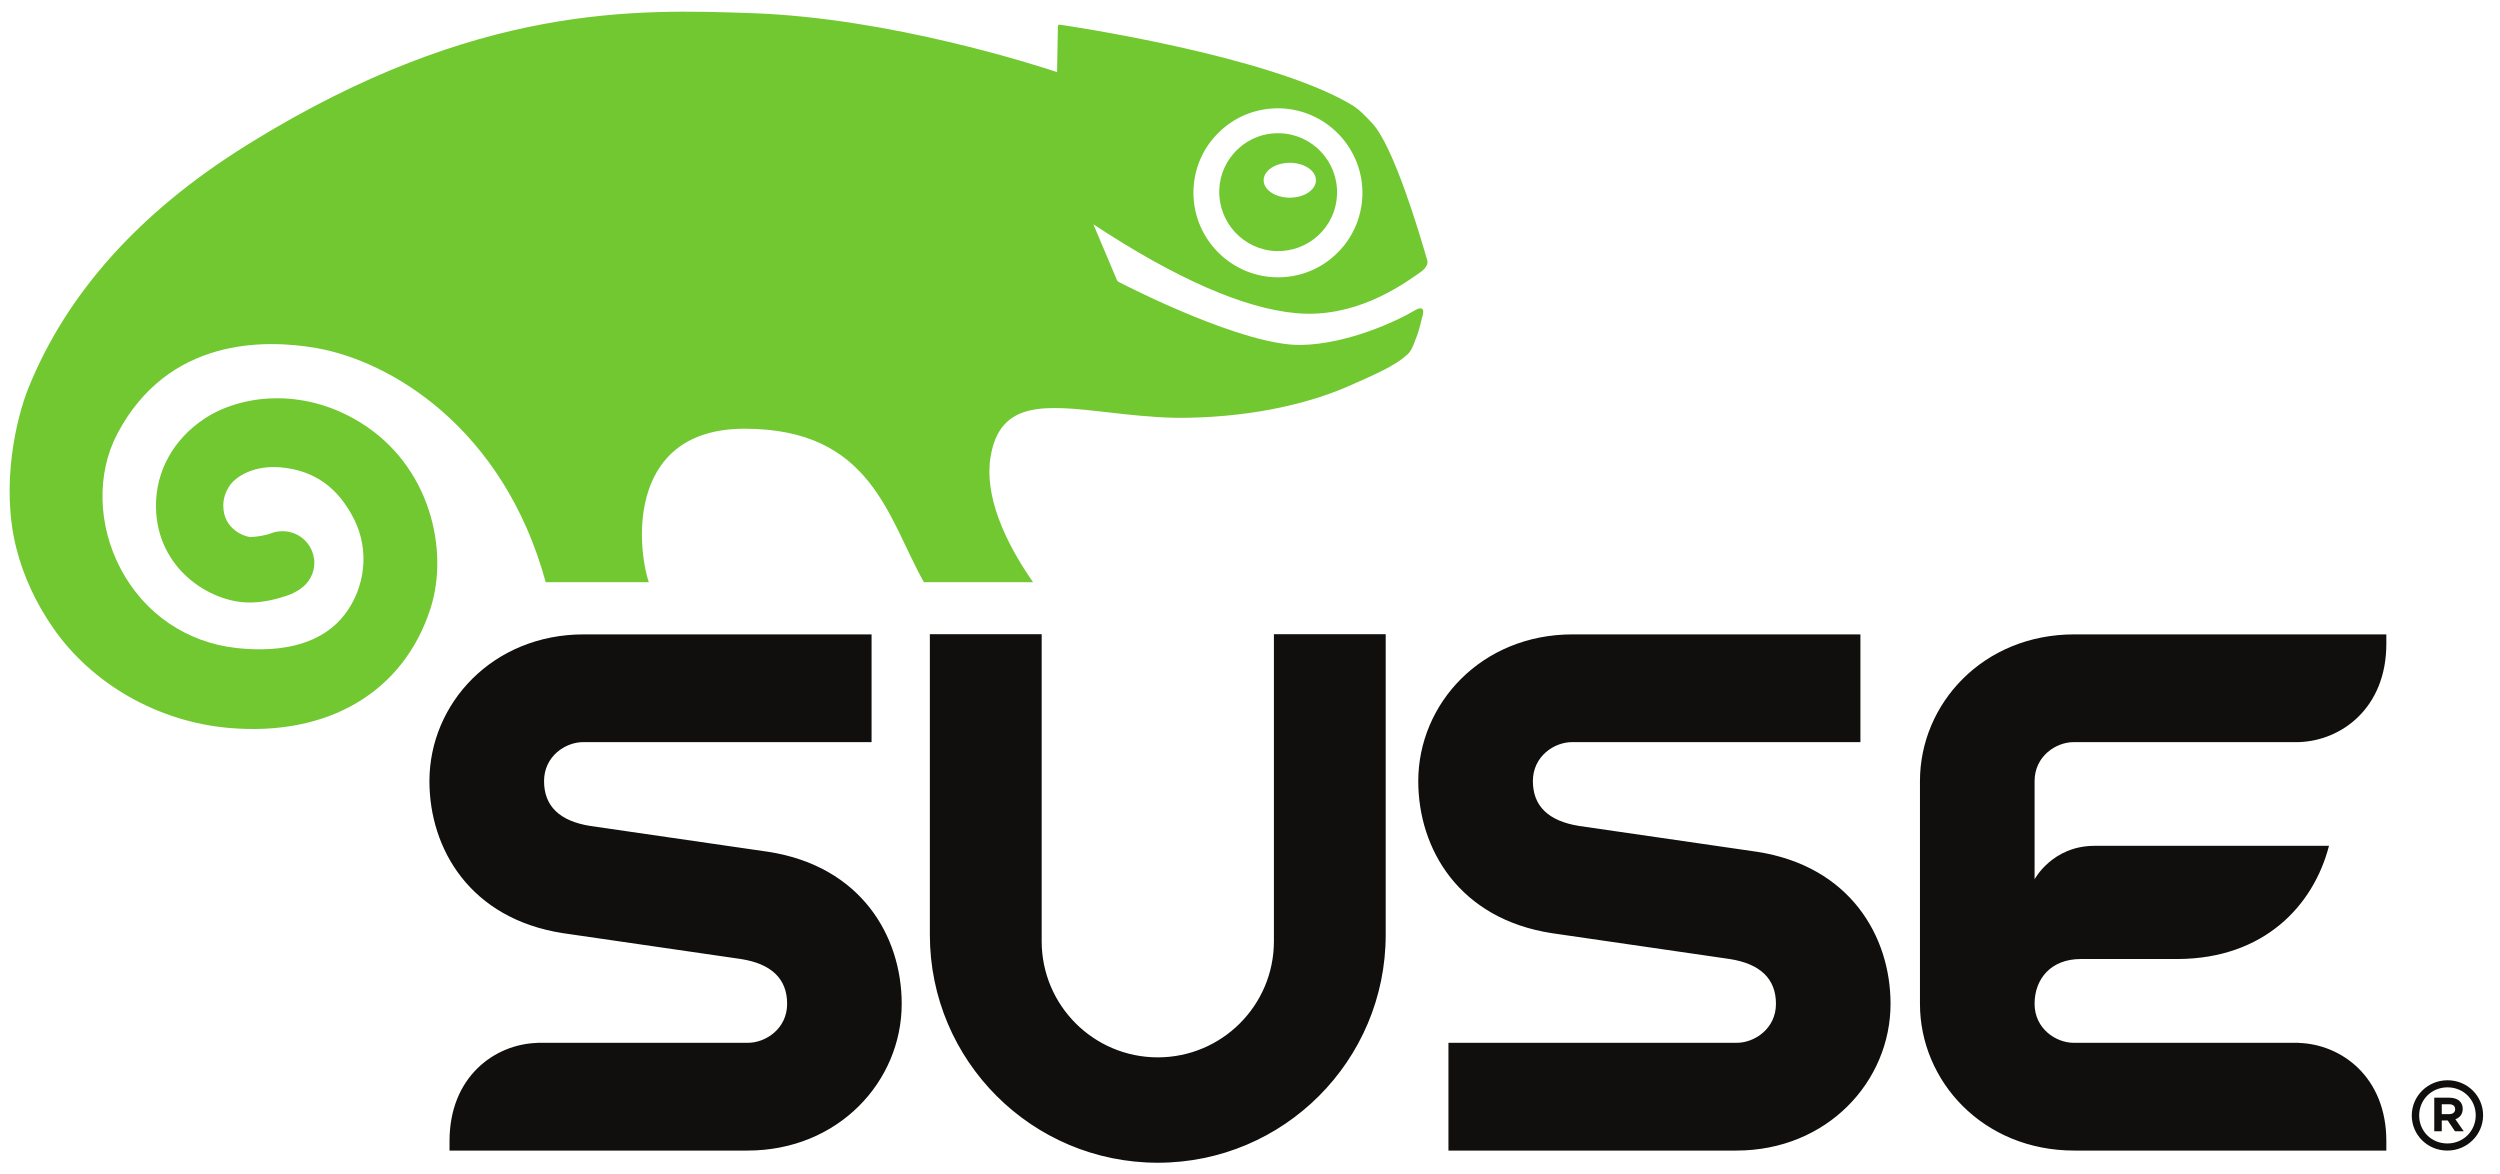
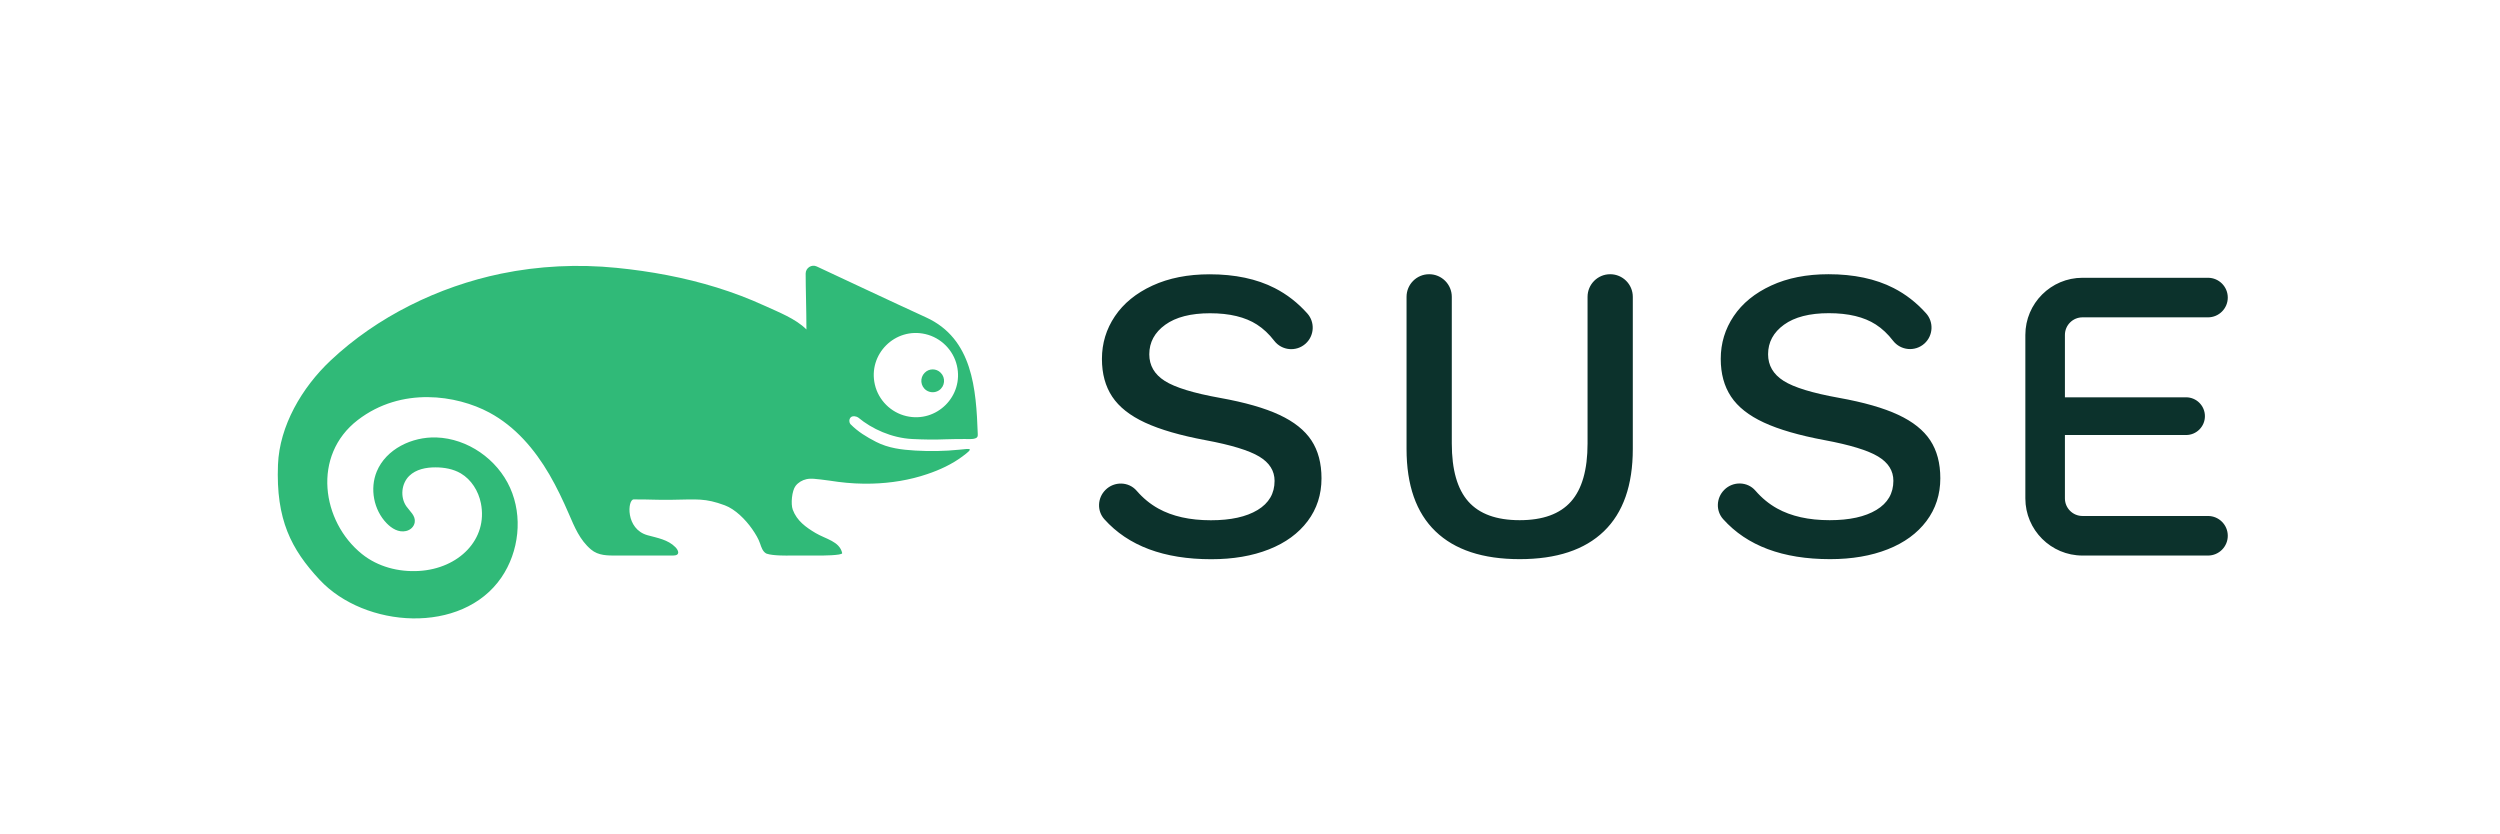
- <svg xmlns="http://www.w3.org/2000/svg" version="1.1" width="460.63" height="216.142" id="svg3120">
-   <defs id="defs3122">
-     <clipPath id="clipPath3169">
-       <path d="M 0,1696.67 0,0 l 3645.95,0 0,1696.67 -3645.95,0 z" id="path3171" />
-     </clipPath>
-     <clipPath id="clipPath3229">
-       <path d="M 0,1696.67 0,0 l 3645.95,0 0,1696.67 -3645.95,0 z" id="path3231" />
-     </clipPath>
-   </defs>
-   <g transform="translate(0,-836.22)" id="layer1">
-     <g transform="matrix(1.25,0,0,-1.25,1.772386,1050.457)" id="g3221">
-       <g transform="scale(0.1,0.1)" id="g3223">
-         <g id="g3225">
-           <g clip-path="url(#clipPath3229)" id="g3227">
-             <path d="m 1118.02,458.371 c -2.41,0.367 -259.735,37.688 -262.235,38.078 -45.211,7.172 -68.027,29.36 -68.027,66.063 0,36.769 31.578,57.488 57.676,57.488 l 425.096,0 0,158.809 c 0,0 -420.104,0 -424.163,0 -134.648,0 -227.566,-102.289 -227.566,-216.297 0,-99.731 59.887,-202.953 196.926,-224.133 2.382,-0.34 259.793,-37.688 262.263,-38.098 45.18,-7.07 68.07,-29.32 68.07,-66.031 0,-36.75 -31.66,-57.469 -57.81,-57.469 l -310.621,0 0,-0.152 C 714.672,174.691 648.418,126.488 648.418,32 c 0,-4.18 0,-8.891 0,-14.07 0,0 437.492,0 439.032,0 134.59,0 227.5,102.332 227.5,216.32 0,99.699 -59.8,203 -196.93,224.121 z M 3374.1,620 c 62.97,1.898 129.22,50.238 129.22,144.773 0,4.168 0,8.883 0,14.036 l -459.89,0 c -134.65,0 -227.56,-102.289 -227.56,-216.297 l 0,0 c 0,0 0,-326.621 0,-328.262 0,-113.988 92.93,-216.32 227.56,-216.32 4.14,0 459.89,0 459.89,0 0,5.18 0,9.891 0,14.07 0,94.488 -66.25,142.691 -129.2,144.629 l 0,0.152 -331.61,0 c -26.05,0 -57.69,20.719 -57.69,57.469 0,36.711 24.08,66.031 68.05,66.031 43.96,0 141.17,0 143.65,0 126.48,0.86 199.35,78.321 222.26,166.848 l -345.62,0 c -62.21,0 -88.32,-49.328 -88.32,-49.328 l 0,144.711 c 0,36.769 31.56,57.488 57.67,57.488 l 331.59,0 z M 3604.74,78.891 c 0,-4.219 -3.03,-7.211 -8.59,-7.211 l -11.14,0 0,14.539 10.86,0 c 5.47,0 8.87,-2.469 8.87,-7.328 z m 11.17,0.668 c 0,10.242 -7.67,16.312 -19.66,16.312 l -22.29,0 0,-49.461 11.05,0 0,15.918 8.77,0 10.69,-15.918 12.89,0 -12.25,17.719 c 6.39,2.293 10.8,7.32 10.8,15.43 z m 19.18,-9.668 c 0,-22.84 -18.02,-41.48 -41.83,-41.48 -23.73,0 -41.55,18.371 -41.55,41.219 0,22.891 17.91,41.5 41.8,41.5 23.73,0 41.58,-18.391 41.58,-41.238 z m 10.86,0.051 c 0,28.32 -22.97,51.637 -52.4,51.637 -29.51,0 -52.75,-23.59 -52.75,-51.949 0,-28.367 22.98,-51.699 52.42,-51.699 29.51,0 52.73,23.641 52.73,52.012 z m -1782.36,709.18 0,-452.621 c 0,-94.578 -76.68,-171.16 -171.15,-171.16 -94.53,0 -171.17,76.582 -171.17,171.16 l 0,452.621 -164.83,0 0,-443.141 c 0,-185.558 150.43,-335.98 336,-335.98 185.52,0 335.93,150.422 335.93,335.98 l 0,443.141 -164.78,0 z M 2772.51,234.25 c 0,-113.988 -92.93,-216.32 -227.51,-216.32 -4.13,0 -424.15,0 -424.15,0 l 0,158.851 425.02,0 c 26.08,0 57.74,20.719 57.74,57.469 0,36.711 -22.87,58.961 -68.09,66.031 -2.42,0.41 -259.78,37.758 -262.2,38.098 -137.11,21.18 -196.96,124.402 -196.96,224.133 0,114.008 92.91,216.297 227.56,216.297 4.1,0 424.18,0 424.18,0 l 0,-158.809 -425.08,0 c -26.11,0 -57.71,-20.719 -57.71,-57.488 0,-36.703 22.95,-58.891 68.04,-66.063 2.47,-0.39 259.85,-37.711 262.23,-38.078 137.07,-21.121 196.93,-124.422 196.93,-224.121" id="path3233" style="fill:#100f0d;fill-opacity:1;fill-rule:nonzero;stroke:none" />
-             <path d="m 1745.04,1434.05 c 1.16,33.25 15.13,64.1 39.48,86.73 24.22,22.75 55.99,34.47 89.23,33.4 68.72,-2.48 122.54,-60.32 120.26,-128.94 -1.27,-33.2 -15.19,-63.97 -39.54,-86.69 -24.21,-22.75 -55.93,-34.48 -89.29,-33.36 -68.59,2.51 -122.42,60.28 -120.14,128.86 z m -199.88,240.7 c 0,0 -1.08,-60.41 -1.21,-67.12 -29.75,9.91 -245.91,79.73 -448.53,86.82 -171.807,6.04 -406.416,14.21 -737.971,-189.56 l -9.793,-6.14 C 191.719,1401.48 84.047,1281.54 27.77,1142.07 10.07,1098.2 -13.672,999.215 9.844,906.098 19.98,865.355 38.926,824.488 64.445,787.852 122.027,705.16 218.633,650.25 322.711,640.961 c 146.918,-13.082 258.242,52.91 297.809,176.441 27.234,85.266 0,210.348 -104.305,274.198 -84.813,51.99 -176.153,40.1 -228.996,5.18 -45.953,-30.48 -71.985,-77.74 -71.504,-129.757 1.047,-92.128 80.433,-141.164 137.473,-141.226 16.621,0 33.277,2.82 52.089,8.988 6.676,2.035 12.965,4.512 19.895,8.84 l 2.164,1.359 1.359,0.797 -0.543,-0.222 c 13.063,8.773 21.008,23.195 21.008,38.613 0,4.289 -0.699,8.578 -1.871,12.902 -6.707,23.262 -29.746,37.438 -53.676,33.02 l -3.207,-0.637 -4.386,-1.43 -6.356,-2.129 c -13.094,-3.304 -23.016,-3.523 -25.074,-3.589 -6.738,0.441 -39.629,10.296 -39.629,46.328 l 0,0.418 c 0.094,13.218 5.43,22.465 8.324,27.515 10.168,16.02 38.168,31.79 76.016,28.45 49.578,-4.26 85.363,-29.684 109.035,-77.672 22.055,-44.68 16.273,-99.5 -14.781,-139.766 -30.918,-39.914 -85.774,-56.824 -158.86,-48.91 -73.695,8.109 -135.957,50.5 -170.879,116.539 -34.105,64.445 -35.972,140.969 -4.832,199.759 74.625,140.75 215.434,139.33 292.692,125.98 109.703,-18.97 276.14,-117.39 338.554,-345.208 l 151.895,0 c -18.781,58.102 -29.621,226.218 141.345,226.218 187.42,0 211.15,-131.987 264.21,-226.218 l 160.89,0 c -42.31,60.61 -72.06,128.067 -62.64,184.758 13.86,83.67 80.53,76.17 172.69,65.68 30.07,-3.43 64.39,-7.37 99.85,-8.17 98.91,-0.6 188.65,17.61 254.38,46.34 42.52,18.59 69.65,30.86 86.69,46.27 6.1,5.06 9.27,13.35 12.52,22.12 l 2.29,5.91 c 2.8,7.09 6.41,22.33 8.52,30.47 4.35,16.83 -10.49,7.92 -10.49,7.92 -28.79,-17.32 -101,-50.27 -168.5,-51.61 -83.64,-1.72 -252.26,84.15 -269.87,93.3 l -1.65,1.97 c -4.26,10.08 -29.56,69.95 -34.89,82.57 121.39,-79.96 222.01,-124.13 299.1,-131 85.81,-7.66 152.67,39.19 181.27,59.14 3.01,2.07 14.38,9.7 11.73,18.92 -11.24,38.97 -49.71,169.48 -81.77,202.62 -9.35,9.63 -16.84,18.98 -32.03,27.84 -122.67,71.5 -413.7,114.69 -427.37,116.66 0,0 -3.37,0.85 -3.24,-2.7" id="path3235" style="fill:#71c831;fill-opacity:1;fill-rule:nonzero;stroke:none" />
-             <path d="m 1886.98,1422.52 c -21.36,0 -38.52,11.53 -38.52,25.67 0,14.21 17.16,25.74 38.52,25.74 21.29,0 38.57,-11.53 38.57,-25.74 0,-14.14 -17.28,-25.67 -38.57,-25.67 z m -14.25,94.95 c -23.19,0.92 -45.24,-7.37 -62.15,-23.2 -16.9,-15.82 -26.83,-37.24 -27.53,-60.44 -1.58,-47.93 35.92,-88.26 83.77,-90.03 23.27,-0.7 45.32,7.56 62.35,23.29 16.98,15.89 26.77,37.34 27.47,60.48 1.59,47.98 -35.97,88.25 -83.91,89.9" id="path3237" style="fill:#71c831;fill-opacity:1;fill-rule:nonzero;stroke:none" />
-           </g>
-         </g>
-       </g>
+ <svg xmlns="http://www.w3.org/2000/svg" version="1.1" x="0" y="0" width="270" height="90" viewBox="0, 0, 270, 90">
+   <g id="Layer_1">
+     <g>
+       <path d="M238.462,55.726 L224.907,55.726 C223.862,55.726 223.011,54.876 223.011,53.83 L223.011,46.982 L236.095,46.982 C237.219,46.982 238.131,46.071 238.131,44.946 C238.131,43.821 237.219,42.909 236.095,42.909 L223.011,42.909 L223.011,36.17 C223.011,35.124 223.862,34.273 224.907,34.273 L238.462,34.273 C239.642,34.273 240.6,33.318 240.6,32.137 C240.6,30.957 239.642,30 238.462,30 L224.907,30 C221.507,30 218.738,32.767 218.738,36.17 L218.738,53.83 C218.738,57.232 221.507,59.999 224.907,59.999 L238.462,59.999 C239.642,59.999 240.6,59.044 240.6,57.864 C240.6,56.683 239.642,55.726 238.462,55.726 M198.602,42.965 C195.736,42.45 193.743,41.842 192.628,41.132 C191.511,40.423 190.953,39.466 190.953,38.259 C190.953,36.963 191.526,35.898 192.672,35.068 C193.819,34.24 195.433,33.824 197.516,33.824 C199.628,33.824 201.317,34.23 202.585,35.046 C203.267,35.485 203.888,36.068 204.448,36.798 C205.274,37.866 206.833,38.008 207.837,37.104 C208.784,36.25 208.867,34.786 208.015,33.836 C206.987,32.688 205.818,31.779 204.508,31.109 C202.561,30.113 200.215,29.616 197.471,29.616 C195.117,29.616 193.058,30.022 191.294,30.837 C189.529,31.651 188.177,32.753 187.243,34.14 C186.307,35.529 185.84,37.067 185.84,38.757 C185.84,40.356 186.208,41.713 186.949,42.829 C187.687,43.947 188.873,44.881 190.502,45.635 C192.13,46.39 194.317,47.023 197.063,47.536 C199.809,48.05 201.732,48.637 202.833,49.301 C203.935,49.965 204.485,50.839 204.485,51.924 C204.485,53.283 203.875,54.332 202.651,55.071 C201.431,55.81 199.748,56.18 197.606,56.18 C195.343,56.18 193.45,55.758 191.926,54.912 C191.056,54.429 190.277,53.789 189.587,52.992 C188.719,51.985 187.161,51.961 186.222,52.901 L186.214,52.911 C185.354,53.769 185.288,55.162 186.099,56.066 C188.681,58.948 192.533,60.388 197.651,60.388 C200.004,60.388 202.079,60.033 203.875,59.324 C205.67,58.616 207.063,57.598 208.059,56.271 C209.056,54.943 209.554,53.404 209.554,51.653 C209.554,50.025 209.192,48.66 208.468,47.559 C207.743,46.458 206.59,45.537 205.005,44.799 C203.422,44.059 201.287,43.448 198.602,42.965 M131.77,42.974 C128.904,42.459 126.913,41.85 125.797,41.141 C124.68,40.432 124.123,39.474 124.123,38.266 C124.123,36.97 124.696,35.906 125.842,35.077 C126.989,34.248 128.603,33.832 130.685,33.832 C132.795,33.832 134.486,34.24 135.753,35.054 C136.437,35.493 137.058,36.077 137.618,36.806 C138.442,37.876 140.002,38.017 141.006,37.113 C141.954,36.258 142.036,34.794 141.184,33.845 C140.156,32.696 138.986,31.787 137.677,31.117 C135.731,30.122 133.384,29.624 130.639,29.624 C128.286,29.624 126.227,30.031 124.463,30.845 C122.697,31.659 121.347,32.762 120.412,34.15 C119.477,35.537 119.009,37.075 119.009,38.765 C119.009,40.364 119.377,41.723 120.118,42.837 C120.857,43.954 122.042,44.891 123.67,45.644 C125.299,46.399 127.487,47.032 130.232,47.545 C132.977,48.058 134.9,48.647 136.002,49.31 C137.103,49.973 137.654,50.848 137.654,51.934 C137.654,53.292 137.043,54.34 135.822,55.079 C134.599,55.819 132.917,56.188 130.776,56.188 C128.512,56.188 126.618,55.766 125.095,54.92 C124.226,54.438 123.446,53.798 122.758,53.001 C121.89,51.993 120.331,51.97 119.39,52.911 L119.383,52.919 C118.523,53.777 118.457,55.17 119.268,56.074 C121.85,58.957 125.701,60.396 130.821,60.396 C133.174,60.396 135.248,60.042 137.043,59.333 C138.838,58.625 140.233,57.605 141.229,56.278 C142.225,54.952 142.722,53.411 142.722,51.662 C142.722,50.033 142.36,48.669 141.636,47.567 C140.911,46.465 139.759,45.546 138.173,44.807 C136.59,44.067 134.456,43.457 131.77,42.974 M176.343,32.059 L176.343,48.487 C176.343,52.408 175.302,55.372 173.221,57.379 C171.139,59.386 168.107,60.388 164.126,60.388 C160.142,60.388 157.11,59.386 155.028,57.379 C152.947,55.372 151.907,52.408 151.907,48.487 L151.907,32.059 C151.907,30.709 152.999,29.616 154.349,29.616 C155.698,29.616 156.794,30.709 156.794,32.059 L156.794,47.898 C156.794,50.735 157.389,52.824 158.581,54.166 C159.773,55.508 161.62,56.18 164.126,56.18 C166.63,56.18 168.476,55.508 169.668,54.166 C170.86,52.824 171.456,50.735 171.456,47.898 L171.456,32.059 C171.456,30.709 172.551,29.616 173.899,29.616 C175.249,29.616 176.343,30.709 176.343,32.059" fill="#0C322C" />
+       <path d="M101.408,42.16 C101.003,42.429 100.461,42.429 100.055,42.16 C99.391,41.719 99.327,40.797 99.863,40.264 C100.339,39.771 101.124,39.771 101.6,40.263 C102.135,40.797 102.07,41.719 101.408,42.16 M103.344,39.473 C104.116,42.757 101.164,45.71 97.88,44.938 C96.208,44.546 94.881,43.219 94.488,41.548 C93.718,38.266 96.669,35.315 99.952,36.084 C101.623,36.475 102.951,37.801 103.344,39.473 M81.232,57.135 C81.607,57.674 81.919,58.195 82.094,58.716 C82.218,59.086 82.377,59.574 82.742,59.77 C82.762,59.781 82.78,59.791 82.802,59.797 C83.472,60.041 85.195,60 85.195,60 L88.364,60 C88.635,60.004 91.016,59.997 90.956,59.731 C90.669,58.458 89.197,58.23 88.076,57.564 C87.043,56.948 86.063,56.25 85.619,55.049 C85.387,54.429 85.524,52.999 85.923,52.478 C86.214,52.101 86.643,51.851 87.104,51.75 C87.615,51.641 88.145,51.735 88.656,51.787 C89.286,51.851 89.908,51.965 90.536,52.043 C91.748,52.201 92.972,52.264 94.194,52.231 C96.211,52.175 98.233,51.854 100.145,51.202 C101.48,50.754 102.795,50.148 103.93,49.305 C105.22,48.346 104.881,48.436 103.573,48.57 C102.007,48.73 100.427,48.754 98.856,48.661 C97.39,48.576 95.944,48.403 94.618,47.722 C93.574,47.183 92.677,46.643 91.849,45.808 C91.725,45.682 91.648,45.314 91.875,45.079 C92.095,44.851 92.561,44.983 92.704,45.105 C94.148,46.312 96.302,47.306 98.532,47.414 C99.738,47.474 100.911,47.496 102.118,47.444 C102.721,47.416 103.631,47.42 104.236,47.414 C104.548,47.41 105.399,47.5 105.558,47.169 C105.606,47.073 105.602,46.962 105.598,46.854 C105.421,42.028 105.064,36.585 100.014,34.278 C96.246,32.555 90.597,29.886 88.211,28.779 C87.658,28.516 87.011,28.932 87.011,29.548 C87.011,31.16 87.093,33.476 87.094,35.584 C85.951,34.42 84.026,33.685 82.559,33.011 C80.893,32.247 79.173,31.599 77.423,31.054 C73.9,29.963 70.254,29.291 66.587,28.927 C62.428,28.512 58.199,28.711 54.104,29.557 C47.36,30.955 40.731,34.198 35.699,38.941 C32.61,41.851 30.186,45.988 30.022,50.187 C29.788,56.13 31.453,59.321 34.513,62.61 C39.393,67.852 49.896,68.586 54.15,62.37 C56.064,59.572 56.479,55.777 55.09,52.684 C53.701,49.593 50.508,47.359 47.123,47.245 C44.496,47.158 41.697,48.494 40.69,50.923 C39.922,52.778 40.359,55.07 41.758,56.51 C42.303,57.072 43.041,57.532 43.847,57.352 C44.322,57.246 44.719,56.889 44.791,56.407 C44.897,55.696 44.275,55.235 43.892,54.689 C43.201,53.704 43.341,52.225 44.206,51.388 C44.936,50.681 46.017,50.472 47.033,50.475 C47.979,50.477 48.946,50.646 49.762,51.123 C50.909,51.798 51.671,53.034 51.935,54.34 C52.722,58.243 49.549,61.414 45.247,61.663 C43.046,61.793 40.806,61.215 39.088,59.832 C34.737,56.332 33.671,49.178 38.644,45.359 C43.365,41.734 49.325,42.668 52.839,44.552 C55.651,46.059 57.747,48.525 59.335,51.251 C60.132,52.622 60.811,54.055 61.441,55.51 C62.047,56.909 62.614,58.319 63.827,59.344 C64.63,60.024 65.621,60 66.673,60 L72.678,60 C73.494,60 73.295,59.456 72.943,59.096 C72.147,58.282 71.003,58.098 69.944,57.807 C67.523,57.141 67.77,53.936 68.44,53.936 C70.604,53.936 70.672,54.001 72.568,53.977 C75.304,53.939 76.132,53.78 78.272,54.571 C79.416,54.995 80.515,56.113 81.232,57.135" fill="#30BA78" />
    </g>
  </g>
</svg>
